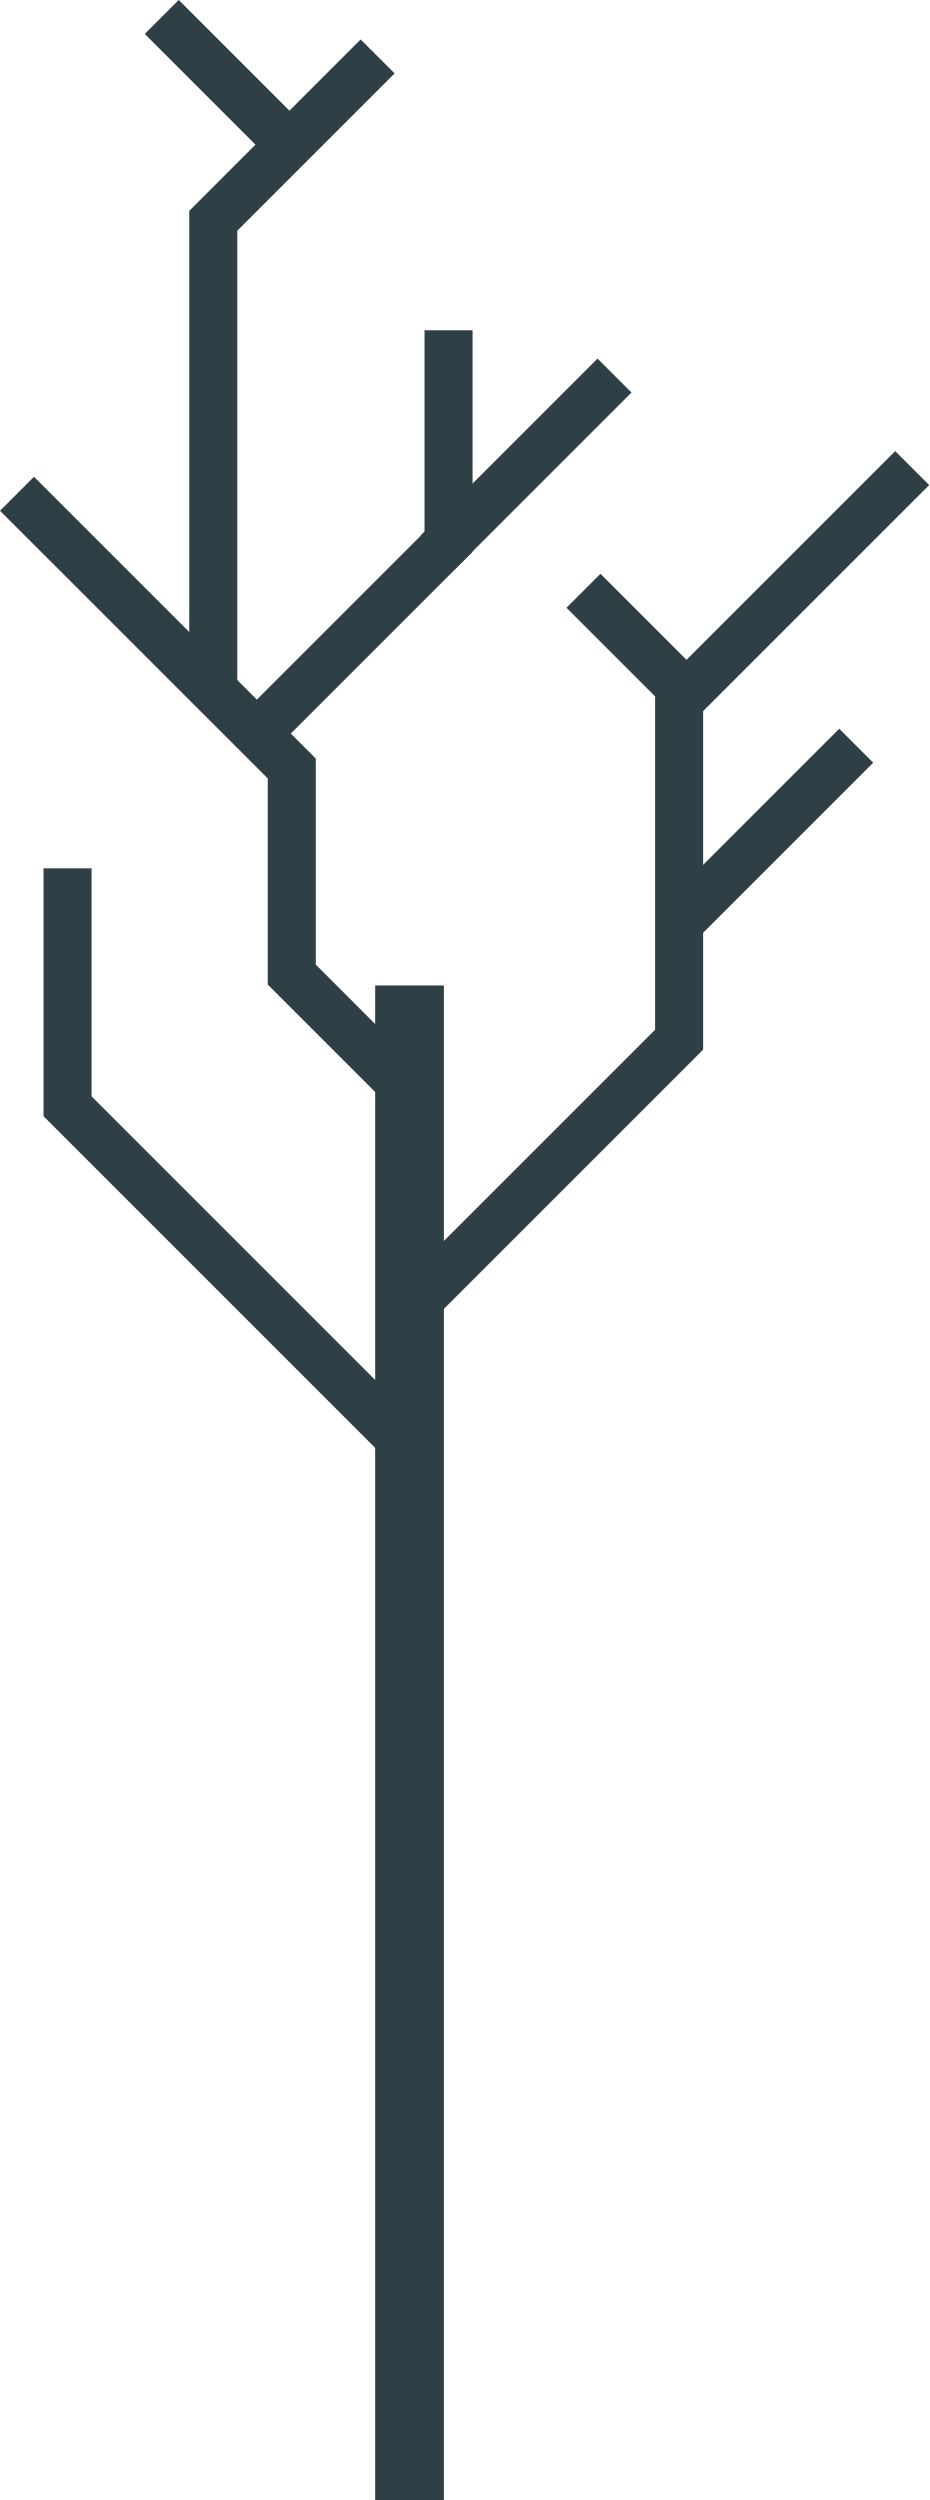
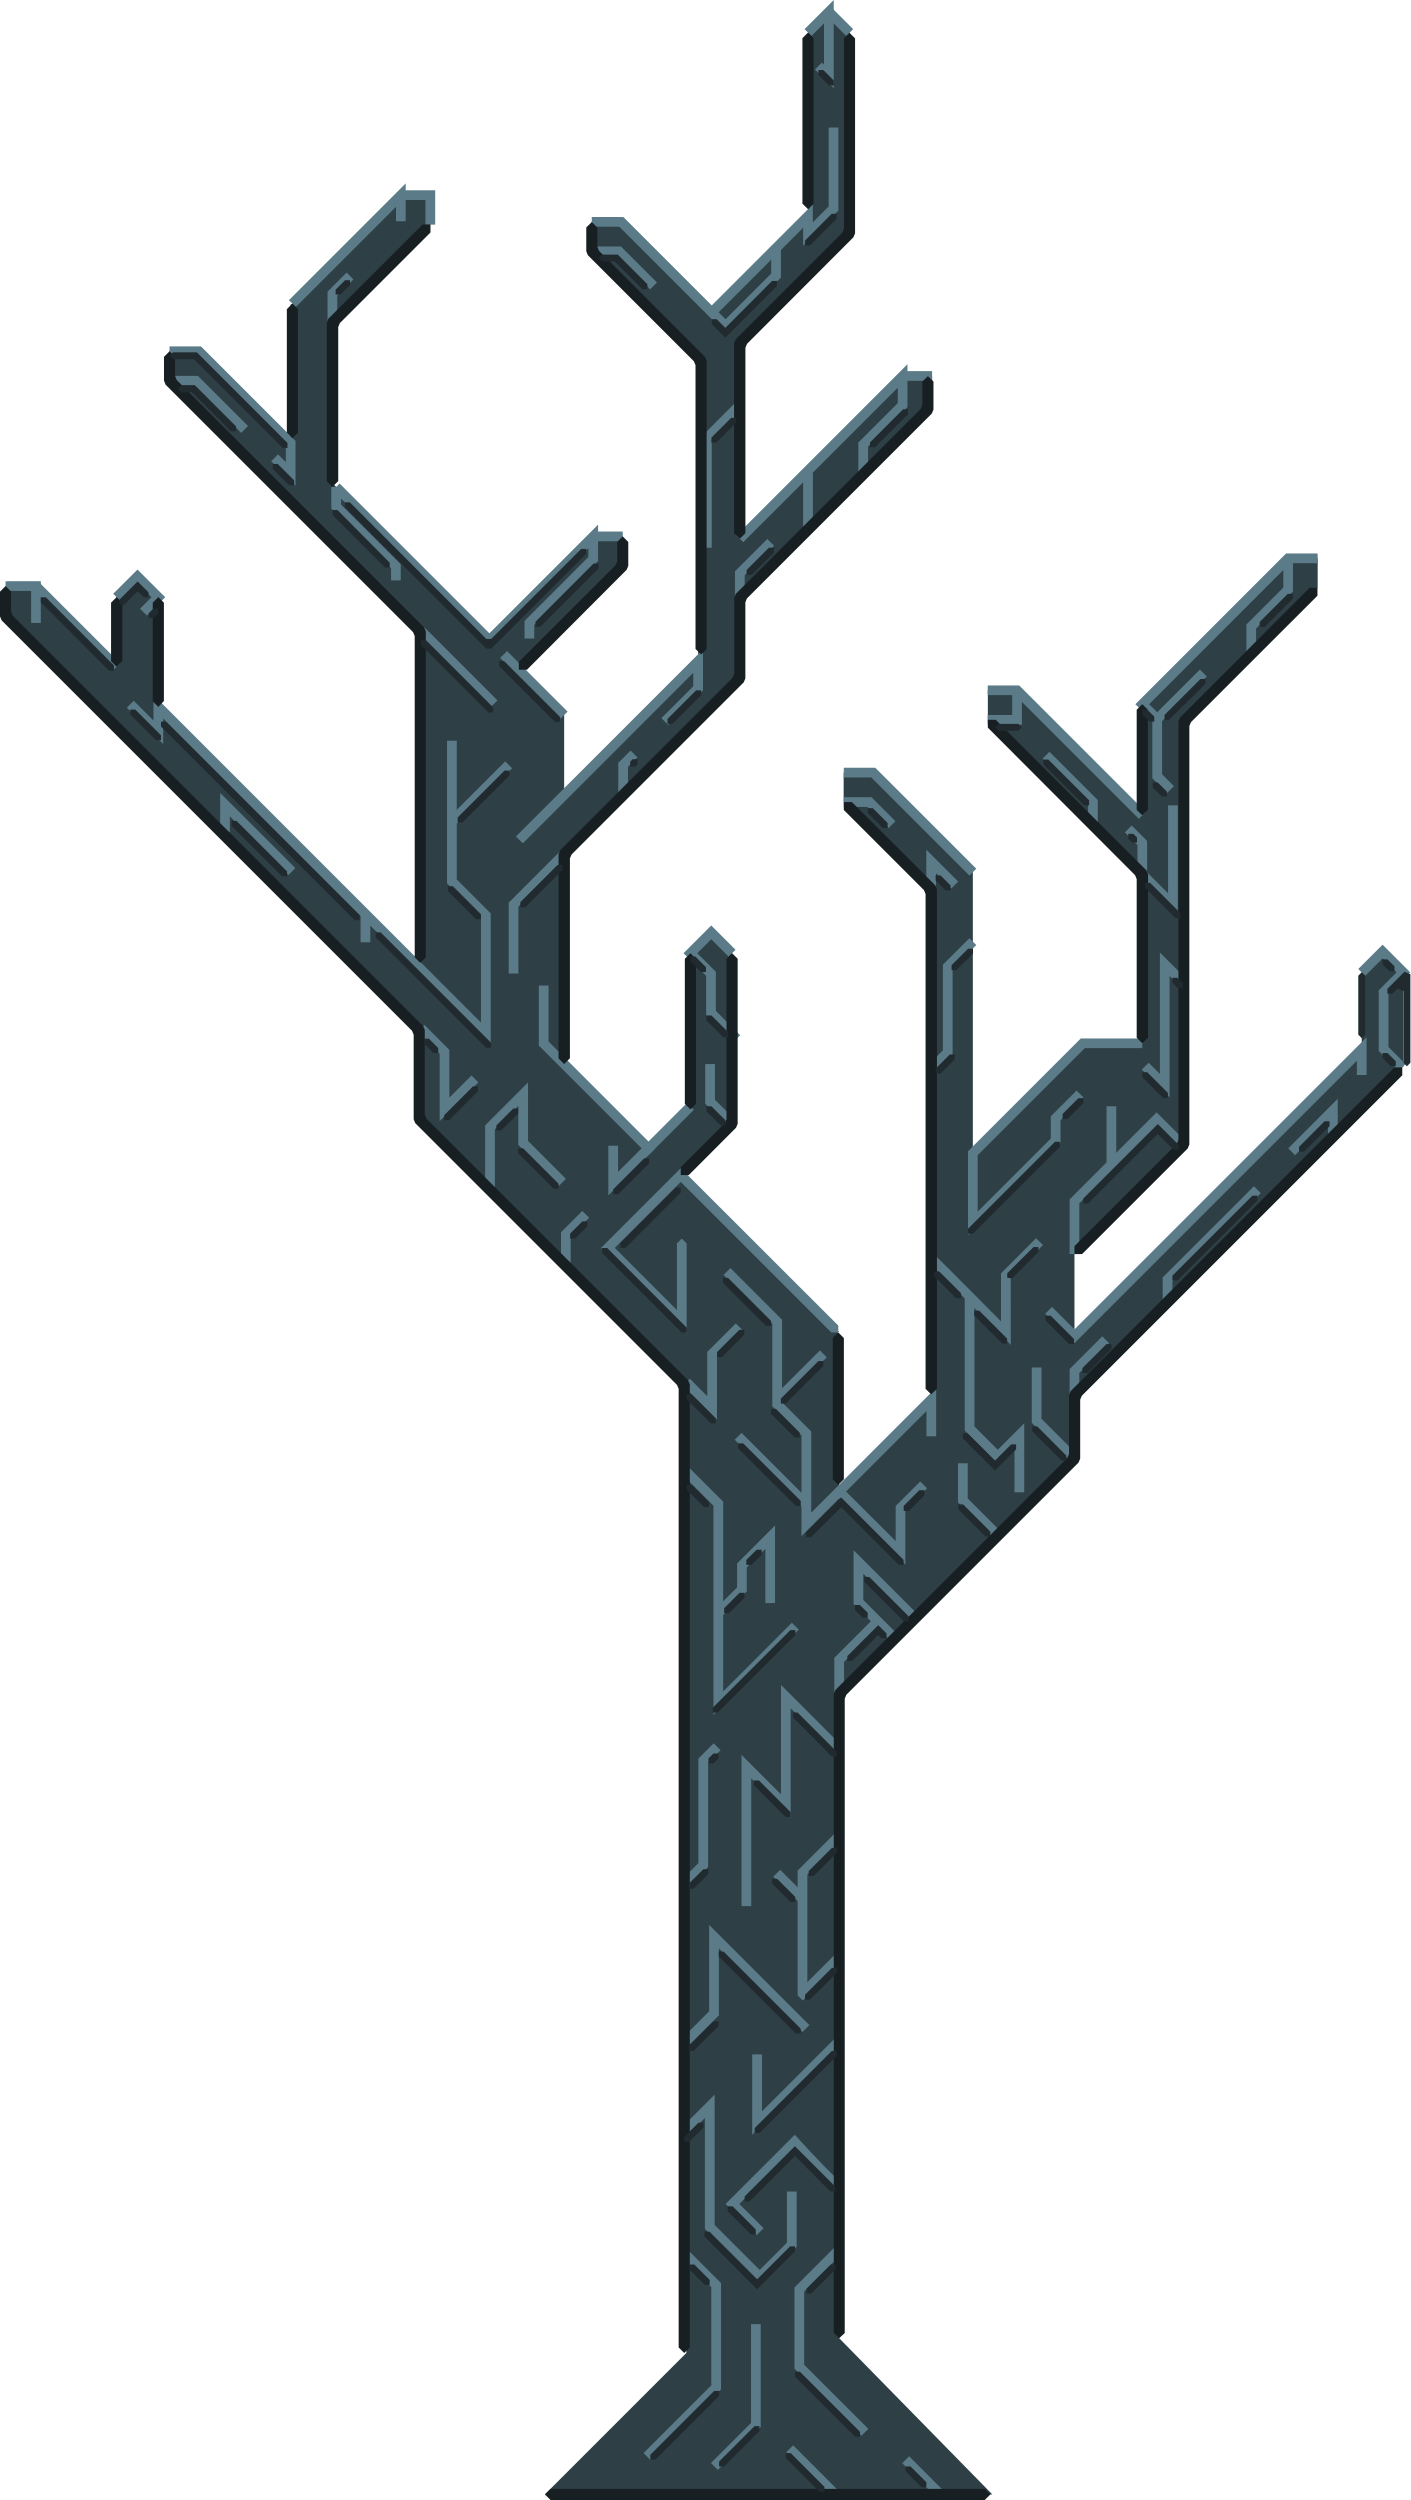
- <svg xmlns="http://www.w3.org/2000/svg" viewBox="0 0 193.4 520.34">
+ <svg xmlns="http://www.w3.org/2000/svg" viewBox="0 0 311.25 551.71">
  <defs>
-     <style>.cls-1{fill:#2e3f45;}</style>
+     <style>.cls-1{fill:#2e3f45;}.cls-2{fill:#5a7b87;}.cls-3{fill:#171f23;}.cls-4{fill:#202a2f;}</style>
  </defs>
  <g id="Layer_2" data-name="Layer 2">
    <g id="Layer_1-2" data-name="Layer 1">
-       <rect class="cls-1" x="78.09" y="205.11" width="14.3" height="315.23" />
-       <polygon class="cls-1" points="88.77 276.05 81.7 268.98 136.35 214.33 136.35 143.86 186.32 93.89 193.4 100.96 146.35 148.01 146.35 218.47 88.77 276.05" />
-       <polygon class="cls-1" points="81.7 230.9 55.73 204.93 55.73 162.03 0 106.31 7.07 99.23 65.73 157.89 65.73 200.78 88.77 223.83 81.7 230.9" />
-       <polygon class="cls-1" points="49.39 141.79 39.39 141.79 39.39 43.89 75.06 8.21 82.14 15.28 49.39 48.03 49.39 141.79" />
-       <polygon class="cls-1" points="78.94 302.21 9.06 232.33 9.06 180.73 19.06 180.73 19.06 228.19 86.01 295.14 78.94 302.21" />
-       <rect class="cls-1" x="128.18" y="118.09" width="10" height="33.22" transform="translate(-56.24 133.63) rotate(-45)" />
-       <rect class="cls-1" x="40.41" y="-1.33" width="10" height="33.22" transform="translate(2.5 36.58) rotate(-45)" />
-       <rect class="cls-1" x="133.72" y="168.64" width="52.12" height="10" transform="translate(-75.98 163.84) rotate(-45)" />
-       <rect class="cls-1" x="83.41" y="91.59" width="52.12" height="10" transform="translate(-36.23 105.7) rotate(-45)" />
-       <polygon class="cls-1" points="56.17 157.04 49.1 149.97 88.36 110.71 88.36 68.74 98.36 68.74 98.36 114.85 56.17 157.04" />
+       <path class="cls-1" d="M309.71,214.6l-4.6-4.6h0c-1.79,1.8-2.8,2.81-4.6,4.6v16.89l-63.39,63.4V276.75l24.17-24.17V230.24h0V189.82l.34-.34-.34-.33V159.22l29.5-29.5v-6.51h-6.51L252.08,155.4v24.54l-27.6-27.6H218v6.51L252.08,193v37.28H239L214.69,254.5v-62l-22-22h-6.51V177l19.28,19.27v67.33h.09l-.05.05v45.15l-20.34,20.34V295.29a2.4,2.4,0,0,0-.29-1.16l.24-.24-34.91-34.58L161.56,248V210.36l-4.6-4.6h0l-4.6,4.6v33.81l-8.67,8.67-19.19-19V188.48l38.77-38.77v-17.8L205.7,89.48V83h-6.51l-35.92,35.91V75.73l24.24-24.24V7.19l-4.6-4.6h0c-1.79,1.8-2.8,2.81-4.6,4.6V47.68L157.07,68.92l-20-20H130.6v6.51l23.47,23.46v67L124.5,175.47V157.81l-10-10,22.92-22.92v-6.51h-6.5L108,141.28,92.91,126.15v0L73.35,106.63V71.19L95,49.57V43.06H88.46L64.52,67l.13.13h-.5V97.75L43.92,77.52H37.41V84l31.51,31.5.16-.16L92.91,139.2v74.73l-58-58V131.8l-4.6-4.6-4.6,4.6v15.33l-17.8-17.8H1.23c0,2.62,0,4.09,0,6.71l36.62,36.23.19-.19,54.85,54.85V247l58.57,58V519.27l-31.22,31.22H219L185.19,516V373.83l51.93-51.93v-14l72.59-72.59Z" />
+       <polygon class="cls-2" points="108.29 230.83 36.01 158.56 36.01 164.19 27.99 156.17 29.51 154.65 33.87 159 33.87 153.37 106.14 225.65 106.14 202.45 98.65 194.96 98.65 163.47 100.8 163.47 100.8 194.07 108.29 201.56 108.29 230.83" />
+       <rect class="cls-2" x="97.31" y="173.91" width="17.49" height="2.15" transform="translate(-92.67 126.26) rotate(-45.01)" />
+       <rect class="cls-2" x="99.89" y="135.86" width="2.15" height="22.8" transform="translate(-74.56 114.53) rotate(-45)" />
+       <polygon class="cls-2" points="114.4 214.85 112.26 214.85 112.26 199.2 123.74 187.72 125.26 189.24 114.4 200.09 114.4 214.85" />
+       <polygon class="cls-2" points="134.25 263.8 134.25 252.84 136.4 252.84 136.4 258.61 142.93 252.08 144.45 253.6 134.25 263.8" />
+       <path class="cls-2" d="M183.46,294.06l-33.23-33.23-14.55,14.56,13.7,13.7V274.4l1.07-1.08h0l1.08,1.08v19.87l-18.89-18.88,17.59-17.59L185,292.54v1.52h-1.51Z" />
+       <polygon class="cls-2" points="176.87 338.99 176.87 316.78 170.44 310.36 170.44 292.13 159.67 281.35 161.19 279.83 172.59 291.24 172.59 309.47 179.02 315.89 179.02 333.81 206.6 306.22 206.6 316.97 204.45 316.97 204.45 311.41 176.87 338.99" />
+       <rect class="cls-2" x="169.35" y="313.85" width="2.15" height="21.28" transform="translate(-179.54 215.55) rotate(-45)" />
+       <rect class="cls-2" x="169.7" y="302.69" width="14.05" height="2.15" transform="translate(-163.04 213.97) rotate(-45.01)" />
+       <rect class="cls-2" x="79.57" y="201.66" width="2.15" height="6.29" />
+       <polygon class="cls-2" points="63.66 193.1 50.72 180.16 50.72 183.69 48.58 183.69 48.58 174.98 65.18 191.58 63.66 193.1" />
+       <polygon class="cls-2" points="53.22 95.53 42.79 85.1 37.41 85.1 37.41 82.95 43.68 82.95 54.74 94.02 53.22 95.53" />
+       <polygon class="cls-2" points="74.43 71.19 72.28 71.19 72.28 64.36 76.49 60.15 78 61.67 74.43 65.25 74.43 71.19" />
+       <polygon class="cls-2" points="88.44 128.08 86.3 128.08 86.3 125.42 73.11 112.23 73.11 107.46 75.26 107.46 75.26 111.34 88.44 124.53 88.44 128.08" />
+       <polygon class="cls-2" points="65.28 67.76 63.76 66.24 89.53 40.47 89.53 48.83 87.39 48.83 87.39 45.65 65.28 67.76" />
+       <rect class="cls-2" x="116.75" y="141.66" width="2.15" height="18.91" transform="translate(-72.35 127.58) rotate(-45)" />
+       <polygon class="cls-2" points="143.47 63.87 136.14 56.54 130.6 56.54 130.6 54.39 137.03 54.39 144.99 62.35 143.47 63.87" />
+       <polygon class="cls-2" points="157.83 69.68 156.31 68.16 179.38 45.09 179.38 49.05 182.87 45.56 182.87 28.15 185.02 28.15 185.02 46.45 177.24 54.24 177.24 50.27 157.83 69.68" />
+       <polygon class="cls-2" points="183.99 19.47 179.85 15.33 181.37 13.81 181.84 14.28 181.84 5.18 179.07 7.95 177.55 6.43 183.99 0 183.99 19.47" />
+       <polygon class="cls-2" points="157.07 120.87 154.92 120.87 154.92 96.23 162.51 88.64 164.03 90.16 157.07 97.12 157.07 120.87" />
+       <rect class="cls-2" x="177.24" y="103.85" width="2.15" height="13.01" />
+       <polygon class="cls-2" points="164.34 131.91 162.19 131.91 162.19 126.07 169.33 118.94 170.84 120.45 164.34 126.96 164.34 131.91" />
+       <polygon class="cls-2" points="115.37 186.12 113.85 184.6 155.14 143.31 155.14 152.33 147.47 160 145.96 158.48 152.99 151.44 152.99 148.49 115.37 186.12" />
+       <polygon class="cls-2" points="138.59 175.47 136.44 175.47 136.44 168.35 139.16 165.63 140.68 167.15 138.59 169.24 138.59 175.47" />
+       <polygon class="cls-2" points="9.01 137.47 6.86 137.47 6.86 130.41 1.23 130.41 1.23 128.27 9.01 128.26 9.01 137.47" />
+       <polygon class="cls-2" points="32.41 135.85 30.89 134.33 33.42 131.8 30.34 128.72 26.5 132.56 24.98 131.04 30.34 125.69 36.46 131.8 32.41 135.85" />
+       <rect class="cls-2" x="15.76" y="125.64" width="2.15" height="25.18" transform="translate(-92.81 52.39) rotate(-45)" />
+       <polygon class="cls-2" points="65.22 107.18 59.84 101.79 61.36 100.27 63.08 101.99 63.08 98.2 43.47 78.59 37.41 78.59 37.41 76.45 44.36 76.45 65.22 97.31 65.22 107.18" />
+       <polygon class="cls-2" points="96.04 49.57 93.89 49.57 93.89 44.14 88.46 44.14 88.46 41.99 96.04 41.99 96.04 49.57" />
+       <polygon class="cls-2" points="108 142.8 73.43 108.22 74.94 106.7 108 139.76 131.99 115.78 131.99 123.82 117.91 137.91 117.91 140.92 115.76 140.92 115.76 137.02 129.84 122.93 129.84 120.96 108 142.8" />
+       <rect class="cls-2" x="130.92" y="117.3" width="6.51" height="2.15" />
+       <polygon class="cls-2" points="160.12 73.48 136.67 50.03 130.6 50.03 130.6 47.89 137.56 47.89 160.12 70.45 170.19 60.37 170.19 54.73 172.34 54.73 172.34 61.26 160.12 73.48" />
+       <rect class="cls-2" x="184.14" y="1.64" width="2.15" height="6.51" transform="translate(50.79 132.4) rotate(-45)" />
+       <polygon class="cls-2" points="164.03 119.65 162.51 118.14 200.26 80.38 200.26 89.85 191.57 98.54 191.57 105.14 189.42 105.14 189.42 97.65 198.12 88.96 198.12 85.57 164.03 119.65" />
+       <rect class="cls-2" x="199.19" y="81.9" width="6.51" height="2.15" />
+       <polygon class="cls-2" points="143.11 254.94 118.91 230.74 118.91 217.49 121.06 217.49 121.06 229.85 143.11 251.91 151.6 243.41 153.12 244.93 143.11 254.94" />
+       <polygon class="cls-2" points="161.82 229.98 155.83 223.99 155.83 215.35 150.84 210.36 156.96 204.24 162.32 209.6 160.8 211.12 156.96 207.28 153.88 210.36 157.98 214.46 157.98 223.09 163.34 228.46 161.82 229.98" />
+       <polygon class="cls-2" points="213.62 272.57 213.62 254.06 238.51 229.17 252.08 229.17 252.08 231.31 239.4 231.31 215.76 254.94 215.76 267.39 231.89 251.26 231.89 246.35 237.58 240.67 239.1 242.18 234.04 247.24 234.04 252.15 213.62 272.57" />
+       <polygon class="cls-2" points="213.93 193.23 192.28 171.57 186.21 171.57 186.21 169.43 193.16 169.43 215.45 191.71 213.93 193.23" />
+       <polygon class="cls-2" points="251.32 180.7 224.03 153.41 217.97 153.41 217.97 151.27 224.92 151.27 252.84 179.19 251.32 180.7" />
+       <polygon class="cls-2" points="255.38 160.22 250.56 155.41 283.82 122.14 290.78 122.14 290.78 124.29 284.71 124.29 253.6 155.41 255.38 157.18 264.8 147.76 266.32 149.28 255.38 160.22" />
+       <polygon class="cls-2" points="308.67 236.35 304.26 231.94 304.26 218.54 308.2 214.6 305.11 211.52 301.27 215.36 299.75 213.84 305.11 208.48 311.23 214.6 306.41 219.43 306.41 231.05 310.19 234.83 308.67 236.35" />
+       <polygon class="cls-2" points="237.12 296.41 230.65 289.94 232.17 288.42 237.12 293.37 301.59 228.9 301.59 237.24 299.44 237.24 299.44 234.09 237.12 296.41" />
+       <polygon class="cls-2" points="160.8 248.74 155.63 243.58 155.63 234.82 157.78 234.82 157.78 242.69 162.32 247.22 160.8 248.74" />
+       <polygon class="cls-2" points="196.09 182.75 191.43 178.08 186.21 178.08 186.21 175.93 192.31 175.93 197.61 181.23 196.09 182.75" />
+       <polygon class="cls-2" points="206.56 196.28 204.42 196.28 204.42 187.51 211.46 194.55 209.94 196.07 206.56 192.69 206.56 196.28" />
+       <polygon class="cls-2" points="206.22 236.68 204.7 235.17 208.08 231.79 208.08 212.89 213.93 207.04 215.45 208.56 210.23 213.78 210.23 232.68 206.22 236.68" />
+       <polygon class="cls-2" points="258.73 287.37 256.58 287.37 256.58 281.91 276.71 261.78 278.23 263.3 258.73 282.8 258.73 287.37" />
+       <polygon class="cls-2" points="285.81 254.93 284.29 253.42 295.22 242.48 295.22 250.87 293.07 250.87 293.07 247.67 285.81 254.93" />
+       <polygon class="cls-2" points="238.19 276.75 236.05 276.75 236.05 264.68 244.2 256.53 244.2 244.14 246.34 244.14 246.34 257.42 238.19 265.57 238.19 276.75" />
+       <polygon class="cls-2" points="277.2 144.37 275.06 144.37 275.06 137.81 283.2 129.67 283.2 123.22 285.34 123.22 285.34 130.56 277.2 138.7 277.2 144.37" />
+       <polygon class="cls-2" points="257.56 175 254.3 171.75 254.3 158.7 256.45 158.7 256.45 170.86 259.07 173.49 257.56 175" />
+       <polygon class="cls-2" points="242.27 181.49 240.12 181.49 240.12 177.45 230.09 167.41 231.6 165.9 242.27 176.56 242.27 181.49" />
+       <polygon class="cls-2" points="225.52 159.92 217.97 159.92 217.97 157.78 223.37 157.78 223.37 152.34 225.52 152.34 225.52 159.92" />
+       <polygon class="cls-2" points="259.92 202.31 251.01 193.4 251.01 186.47 248.23 183.7 249.75 182.18 253.15 185.58 253.15 192.51 257.77 197.13 257.77 177.73 259.92 177.73 259.92 202.31" />
+       <polygon class="cls-2" points="258.11 242.19 251.97 236.04 253.49 234.52 255.97 237 255.97 210.21 262.04 216.28 260.52 217.8 258.11 215.39 258.11 242.19" />
+       <polygon class="cls-2" points="246.03 257.73 244.51 256.21 255.25 245.48 261.57 251.8 260.06 253.32 255.25 248.51 246.03 257.73" />
+       <path class="cls-2" d="M223.06,296.79l-1.84-1.86c-6.2-6.28-15.67-15.83-16.38-16.41a1.05,1.05,0,0,0,.88.17l-.26-1-1-.41.79-.64c.62-.12.62-.12,3.62,2.86,1.38,1.37,3.29,3.28,5.67,5.68l6.36,6.42V281l7.75-7.75,1.52,1.51-7.12,7.13Z" />
+       <polygon class="cls-2" points="238.19 307.9 236.05 307.9 236.05 302.11 243.26 294.9 244.77 296.42 238.19 303 238.19 307.9" />
+       <polygon class="cls-2" points="236.36 322.66 227.69 313.99 227.69 301.78 229.84 301.78 229.84 313.1 237.88 321.14 236.36 322.66" />
+       <polygon class="cls-2" points="226.03 329.34 223.88 329.34 223.88 319.28 220.19 322.98 212.9 315.69 212.9 286.09 215.05 286.09 215.05 314.8 220.19 319.94 226.03 314.1 226.03 329.34" />
+       <polygon class="cls-2" points="199.8 345.28 184.43 329.91 185.95 328.39 197.66 340.09 197.66 332.34 203.08 326.92 204.59 328.44 199.8 333.23 199.8 345.28" />
+       <polygon class="cls-2" points="219.43 339.59 211.41 331.57 211.41 322.92 213.56 322.92 213.56 330.68 220.95 338.07 219.43 339.59" />
+       <polygon class="cls-2" points="157.44 378.45 157.44 332.28 150.72 325.56 152.24 324.04 159.59 331.39 159.59 373.26 174.75 358.11 176.27 359.62 157.44 378.45" />
+       <polygon class="cls-2" points="196.7 362.31 188.37 353.98 188.37 342.1 202.65 356.37 201.13 357.89 190.52 347.28 190.52 353.09 198.22 360.8 196.7 362.31" />
+       <polygon class="cls-2" points="186.27 373.83 184.12 373.83 184.12 365.86 192.94 357.04 194.46 358.55 186.27 366.75 186.27 373.83" />
+       <polygon class="cls-2" points="165.78 420.65 163.64 420.65 163.64 387.27 172.35 395.98 172.35 371.83 185.95 385.44 184.43 386.95 174.49 377.01 174.49 401.16 165.78 392.45 165.78 420.65" />
+       <polygon class="cls-2" points="152.24 416.08 150.72 414.57 154.12 411.16 154.12 388.1 157.5 384.72 159.02 386.24 156.27 388.99 156.27 412.05 152.24 416.08" />
+       <polygon class="cls-2" points="152.24 451.17 150.72 449.65 156.5 443.86 156.5 424.79 178.62 446.91 177.1 448.42 158.65 429.98 158.65 444.75 152.24 451.17" />
+       <polygon class="cls-2" points="177.15 441.49 176.02 440.36 176.02 412.8 184.43 404.39 185.95 405.9 178.17 413.68 178.17 437.43 184.43 431.17 185.95 432.69 177.15 441.49" />
+       <polygon class="cls-2" points="166 471.12 166 453.38 168.15 453.38 168.15 465.94 184.43 449.65 185.95 451.17 166 471.12" />
+       <rect class="cls-2" x="173.18" y="412.21" width="2.15" height="8.05" transform="translate(-243.29 245.13) rotate(-45)" />
+       <polygon class="cls-2" points="159.28 356.72 157.76 355.21 162.66 350.31 162.66 345.03 171.04 336.64 171.04 353.77 168.9 353.77 168.9 341.82 164.8 345.92 164.8 351.2 159.28 356.72" />
+       <polygon class="cls-2" points="167.65 503.98 155.56 491.89 155.56 467.42 152.24 470.75 150.72 469.23 157.71 462.24 157.71 491 167.65 500.94 173.66 494.93 173.66 483.64 175.81 483.64 175.81 495.82 167.65 503.98" />
+       <path class="cls-2" d="M167,493.25l-6.87-6.88,15.26-15.25.76.82c4,4.36,8.59,9.13,9.41,9.58a.83.83,0,0,0-.36-.08v2.15c-.51,0-1.27,0-9.88-9.37l-12.15,12.15,5.35,5.36Z" />
+       <polygon class="cls-2" points="190.11 537.53 175.32 522.74 175.32 504.81 184.43 495.7 185.95 497.22 177.47 505.7 177.47 521.86 191.63 536.01 190.11 537.53" />
+       <polygon class="cls-2" points="143.53 542.88 142.01 541.36 156.97 526.4 156.97 504.73 150.72 498.47 152.24 496.95 159.12 503.83 159.12 527.29 143.53 542.88" />
+       <polygon class="cls-2" points="158.41 545.06 156.89 543.55 165.74 534.7 165.74 512.9 167.88 512.9 167.88 535.59 158.41 545.06" />
+       <rect class="cls-2" x="202.62" y="541.23" width="2.15" height="10.85" transform="translate(-326.88 304.15) rotate(-45)" />
+       <rect class="cls-2" x="178.24" y="538.31" width="2.15" height="14.26" transform="translate(-333.17 286.55) rotate(-45)" />
+       <polygon class="cls-2" points="97.03 247.41 97.03 232.58 92.15 227.7 93.67 226.18 99.17 231.69 99.17 242.22 104.05 237.34 105.57 238.86 97.03 247.41" />
+       <polygon class="cls-2" points="109.21 262.09 107.06 262.09 107.06 248.34 116.53 238.87 116.53 251.78 124.89 260.15 123.38 261.67 114.38 252.67 114.38 244.06 109.21 249.23 109.21 262.09" />
+       <polygon class="cls-2" points="125.94 278.66 123.8 278.66 123.8 271.94 128.5 267.23 130.02 268.75 125.94 272.82 125.94 278.66" />
+       <polygon class="cls-2" points="158.23 313.29 150.72 305.78 152.24 304.26 156.08 308.11 156.08 298.35 162.38 292.05 163.9 293.57 158.23 299.24 158.23 313.29" />
+       <path class="cls-3" d="M185.19,516h0L184,514.82v-141l.36-.87h0l51.2-51.21.36-.87v-13l.36-.87h0l71.45-71.44h1.73v1.74l-70.72,70.72-.36.87v13l-.36.87L186.78,374l-.36.87v140Z" />
+       <path class="cls-3" d="M217.32,551.71H121.49l-1.23-1.22h0l1.23-1.23h95.83l1.23,1.23h0Z" />
+       <path class="cls-3" d="M252.08,230.24h0L250.85,229V194l-.36-.86L218,160.58v-1.73h1.74L253,192.09l.36.87v36Z" />
+       <path class="cls-3" d="M205.49,307.71h0l-1.23-1.22V197.3l-.36-.87-17.69-17.69V177H188l18.41,18.4.36.87V306.49Z" />
+       <path class="cls-3" d="M237.12,276.75h0V275l22.58-22.58.36-.87V159.22l.36-.87L289,129.72h1.74v1.74l-27.91,27.9-.36.87v92.35l-.36.87-23.31,23.3Z" />
+       <path class="cls-3" d="M252.08,179.94h0l-1.23-1.22V156.63l1.23-1.23h0l1.23,1.23v22.09Z" />
+       <path class="cls-3" d="M185,327.68h0l-1.22-1.23V295.29l1.22-1.23h0l1.23,1.23v31.16Z" />
+       <path class="cls-3" d="M150.23,259.32h0v-1.73l9.74-9.75.36-.86V211.58l1.23-1.22h0l1.23,1.22V248l-.36.87L152,259.32Z" />
+       <path class="cls-3" d="M152.36,244.81h0l-1.23-1.22v-32l1.23-1.22h0l1.23,1.22v32Z" />
+       <path class="cls-3" d="M124.5,234.82h0l-1.23-1.23V188.48l.36-.87,38.05-38.05.36-.87V131.91l.36-.87,40.79-40.79.36-.87V84.2L204.78,83h0L206,84.2v6.2l-.36.86-40.8,40.8-.35.86v16.79l-.36.87-38,38-.36.86v44.1Z" />
+       <path class="cls-3" d="M154.72,144.43h0l-1.23-1.22V80.6l-.36-.87-23.39-23.4-.36-.86V50.19L130.6,49h0l1.23,1.23v4.26l.36.87,23.39,23.39.36.87v63.63Z" />
+       <path class="cls-3" d="M178.31,46.16h0l-1.23-1.22V8.42l1.23-1.23h0l1.23,1.23V44.94Z" />
+       <path class="cls-3" d="M163.27,118.89h0L162,117.67V75.73l.36-.86,23.53-23.53.36-.87v-42l1.22-1.23h0l1.23,1.23V51.49l-.36.87L164.85,75.88l-.35.87v40.92Z" />
+       <path class="cls-3" d="M114.5,147.8h0v-1.74l21.34-21.33.36-.87V119.6l1.22-1.23h0l1.23,1.23v5.28l-.36.86-22,22.06Z" />
+       <path class="cls-3" d="M73.35,107.46h0l-1.22-1.22V71.18l.35-.86L93.23,49.57H95V51.3l-20,20-.36.87v34Z" />
+       <path class="cls-3" d="M64.52,96.7h0L63.3,95.47V68.23L64.52,67h0l1.23,1.23V95.47Z" />
+       <path class="cls-3" d="M92.75,212.5h0l-1.23-1.23V140.38l-.36-.87L36.54,84.89,36.19,84V78.75l1.22-1.23h0l1.23,1.23V83l.36.87,54.61,54.61.36.87v71.91Z" />
+       <path class="cls-3" d="M34.94,156h0l-1.23-1.22V133l1.23-1.23h0L36.17,133v21.71Z" />
+       <path class="cls-3" d="M25.74,147.14h0l-1.23-1.23V133l1.23-1.23h0L27,133v12.88Z" />
+       <path class="cls-3" d="M151,519.27h0l-1.23-1.22V306.51l-.36-.87L91.65,247.88l-.36-.87V228.35l-.36-.87L.36,136.91,0,136.05v-5.48l1.23-1.23h0l1.22,1.23V135l.36.87,90.57,90.57.36.87V246l.36.87,57.77,57.77.36.86V518.05Z" />
+       <path class="cls-4" d="M24.05,148,9,132.89V131.8h1.09l15.06,15.07V148H24.05Z" />
+       <path class="cls-4" d="M26.37,133.4h0v-1.08l4-4,2.41,2.41v1.08H31.72l-1.33-1.32-2.94,2.93Z" />
+       <path class="cls-4" d="M32.84,136.41h0v-1.08l1-1h1.08v1.08l-1,1Z" />
+       <path class="cls-4" d="M78.26,203.06,35.53,160.33v-1.08h1.08L79.34,202v1.08H78.26Z" />
+       <path class="cls-4" d="M34.44,163.36l-5.69-5.69v-1.09h1.09l5.69,5.69v1.09H34.44Z" />
+       <path class="cls-4" d="M62.25,193.39,51.11,182.25v-1.08H52.2L63.34,192.3v1.09H62.25Z" />
+       <path class="cls-4" d="M107.28,231.22,82.91,206.84v-1.08H84l24.38,24.37v1.09h-1.09Z" />
+       <path class="cls-4" d="M105.05,202.86l-6.19-6.19v-1.09h1.08l6.2,6.2v1.08h-1.09Z" />
+       <path class="cls-4" d="M101,181.49h0V180.4l10.33-10.34h1.09v1.09l-10.34,10.34Z" />
+       <path class="cls-4" d="M62.36,98.83,42.81,79.28H38.18l-.77-.76h0l.77-.77h5.26l20,20v1.08H62.36Z" />
+       <path class="cls-4" d="M51,95.23l-8.65-8.66H40l-.77-.76h0L40,85h3l9.1,9.1v1.09H51Z" />
+       <path class="cls-4" d="M63.81,107.09l-3.61-3.61v-1.09h1.08L64.9,106v1.08H63.81Z" />
+       <path class="cls-4" d="M85,125.26l-11.61-11.6v-1.09h1.09L86,124.18v1.08H85Z" />
+       <path class="cls-4" d="M107.32,143.14,76.11,111.93v-1.08H77.2L107.32,141h1.08l19.86-19.86h1.09v1.08L108.4,143.14Z" />
+       <path class="cls-4" d="M118.17,138.29h0v-1.08L131,124.37h1.08v1.09l-12.83,12.83Z" />
+       <path class="cls-4" d="M122.49,159.31,110.16,147V145.9h1.09l12.32,12.32v1.09h-1.08Z" />
+       <path class="cls-4" d="M107.77,157.23,92.91,142.37v-1.09H94l14.86,14.86v1.09h-1.08Z" />
+       <path class="cls-4" d="M74.07,65h0V63.92l2.09-2.09h1.08v1.08L75.15,65Z" />
+       <path class="cls-4" d="M141.78,63.81l-6.09-6.09h-2.83l-.77-.77h0l.77-.77h3.46l6.55,6.55v1.08h-1.09Z" />
+       <path class="cls-4" d="M160.07,74.53l-3-3V70.44h1.08l1.92,1.92L170.39,62h1.09v1.08Z" />
+       <path class="cls-4" d="M177.67,54.15h0V53.07l5.88-5.89h1.09v1.09l-5.89,5.88Z" />
+       <path class="cls-4" d="M182.92,18.86l-2.31-2.31V15.46h1.09l2.3,2.31v1.09h-1.08Z" />
+       <path class="cls-4" d="M192,98.71h0V97.63l7.29-7.3h1.09v1.09l-7.3,7.29Z" />
+       <path class="cls-4" d="M157,97.65h0V96.57l4.36-4.36h1.08v1.08l-4.35,4.36Z" />
+       <path class="cls-4" d="M164.78,126.87h0v-1.09l4.91-4.91h1.09V122l-4.91,4.91Z" />
+       <path class="cls-4" d="M147.31,159.75h0v-1.09l6.32-6.32h1.09v1.09l-6.32,6.32Z" />
+       <path class="cls-4" d="M139.08,169.17h0v-1.09l.54-.53h1.08v1.08l-.53.54Z" />
+       <path class="cls-4" d="M114.83,200.19h0V199.1l8.22-8.22h1.09V192l-8.23,8.22Z" />
+       <path class="cls-4" d="M98.05,247.17h0v-1.09l6.33-6.33h1.08v1.08l-6.33,6.34Z" />
+       <path class="cls-4" d="M95.63,232.37l-2.07-2.07v-1.08h1.08l2.07,2.07v1.08H95.63Z" />
+       <path class="cls-4" d="M109.54,249.46h0v-1.08l3.74-3.75h1.08v1.09l-3.74,3.74Z" />
+       <path class="cls-4" d="M122.17,262.31l-7.81-7.8v-1.09h1.09l7.8,7.81v1.08h-1.08Z" />
+       <path class="cls-4" d="M135.33,263.56h0v-1.09l6.85-6.85h1.08v1.09l-6.85,6.85Z" />
+       <path class="cls-4" d="M125.82,273.32h0v-1.08l2.71-2.7h1.08v1.08l-2.7,2.7Z" />
+       <path class="cls-4" d="M136.9,275.42h0v-1.09l12.24-12.24h1.09v1.08L138,275.42Z" />
+       <path class="cls-4" d="M150.47,294.1l-17.6-17.6v-1.08H134L151.55,293v1.09h-1.08Z" />
+       <path class="cls-4" d="M169.07,292.63l-9.5-9.51V282h1.08l9.5,9.5v1.09h-1.08Z" />
+       <path class="cls-4" d="M158.25,299.47h0v-1.09l4.91-4.91h1.08v1.09l-4.91,4.91Z" />
+       <path class="cls-4" d="M156.85,314.1l-5.3-5.3v-1.09h1.09l5.3,5.3v1.09h-1.09Z" />
+       <path class="cls-4" d="M172.32,309.73h0v-1.08l8.29-8.29h1.08v1.09l-8.29,8.28Z" />
+       <path class="cls-4" d="M175.38,317.22,170.15,312v-1.08h1.09l5.23,5.23v1.08h-1.09Z" />
+       <path class="cls-4" d="M175.61,332.33l-12.72-12.71v-1.09H164l12.71,12.71v1.09h-1.08Z" />
+       <path class="cls-4" d="M198.34,345.33l-12.7-12.71L179,339.23h-1.09v-1.09l7.7-7.69,13.79,13.79v1.09h-1.09Z" />
+       <path class="cls-4" d="M199.43,333.41h0v-1.08l3.46-3.47H204V330l-3.46,3.46Z" />
+       <path class="cls-4" d="M217.47,339.07l-6-6V332h1.08l6,6v1.09h-1.08Z" />
+       <path class="cls-4" d="M219.58,324.52l-7.09-7.1v-1.08h1.08l6,6,3.59-3.59h1.08v1.08Z" />
+       <path class="cls-4" d="M211,286.5l-4.82-4.82v-1.09h1.09l4.82,4.82v1.09H211Z" />
+       <path class="cls-4" d="M221.19,296.5,215,290.33v-1.09h1.09l6.17,6.17v1.09h-1.09Z" />
+       <path class="cls-4" d="M222.28,282h0V281l5.8-5.79h1.08v1.08l-5.8,5.8Z" />
+       <path class="cls-4" d="M235.94,296.6l-5.18-5.18v-1.08h1.09l5.17,5.17v1.09h-1.08Z" />
+       <path class="cls-4" d="M234.26,322.33l-6.47-6.47v-1.09h1.08l6.47,6.48v1.08h-1.08Z" />
+       <path class="cls-4" d="M258.73,282.6h0v-1.08l17.65-17.65h1.09V265L259.82,282.6Z" />
+       <path class="cls-4" d="M286.68,254.17h0v-1.08l5.63-5.64h1.09v1.09l-5.64,5.63Z" />
+       <path class="cls-4" d="M234.5,246.93h0v-1.09l3.48-3.48h1.08v1.08l-3.48,3.49Z" />
+       <path class="cls-4" d="M213.61,272.27h0v-1.09l19.2-19.2h1.08v1.09l-19.2,19.2Z" />
+       <path class="cls-4" d="M239.06,265.59h0v-1.08l16.45-16.45,4.6,4.61v1.08H259l-3.52-3.52-15.36,15.36Z" />
+       <path class="cls-4" d="M256.65,242.28l-4.57-4.58v-1.08h1.08l4.58,4.57v1.09h-1.09Z" />
+       <path class="cls-4" d="M259.94,218.08l-1.21-1.21v-1.08h1.09L261,217v1.08h-1.09Z" />
+       <path class="cls-4" d="M210,214.1h0V213l3.65-3.65h1.08v1.08L211,214.1Z" />
+       <path class="cls-4" d="M206.48,236.92h0v-1.08l3.13-3.14h1.09v1.09l-3.14,3.13Z" />
+       <path class="cls-4" d="M208.68,196.48l-2.2-2.2v-1.09h1.08l2.2,2.2v1.09h-1.08Z" />
+       <path class="cls-4" d="M194.8,182.71l-3.27-3.27v-1.09h1.09l3.26,3.27v1.09H194.8Z" />
+       <path class="cls-4" d="M224.67,161.28H220.4l-.77-.77h0l.77-.77h4.27l.77.77h0Z" />
+       <path class="cls-4" d="M239.25,177.71l-9-9v-1.09h1.09l9,9v1.08h-1.08Z" />
+       <path class="cls-4" d="M257,158.85h0v-1.08l7.92-7.92H266v1.08L258,158.85Z" />
+       <path class="cls-4" d="M256.41,175.78l-2-2v-1.09h1.09l2,2v1.09h-1.09Z" />
+       <path class="cls-4" d="M249.84,185.92l-.85-.84V184h1.09l.84.84v1.09h-1.08Z" />
+       <path class="cls-4" d="M259.42,202.61l-6.69-6.69v-1.09h1.08l6.69,6.7v1.08h-1.08Z" />
+       <path class="cls-4" d="M278,138.34h0v-1.09l6.2-6.2h1.09v1.09l-6.2,6.2Z" />
+       <path class="cls-4" d="M253.65,159.24l-1.57-1.57v-1.09h1.08l1.57,1.57v1.09h-1.08Z" />
+       <path class="cls-4" d="M306.65,214.35l-1.54-1.53v-1.09h1.09l1.53,1.53v1.09h-1.08Z" />
+       <path class="cls-4" d="M310.48,235.31h0l-.76-.77V218.71l-1.31-.55-1.14,1.15h-1.09v-1.09l3.76-3.76,1.31.54v19.54Z" />
+       <path class="cls-4" d="M300.51,229.1h0l-.76-.77v-13l.76-.77h0l.77.77v13Z" />
+       <path class="cls-4" d="M306.94,235.3l-1.83-1.83v-1.08h1.09l1.82,1.82v1.09h-1.08Z" />
+       <path class="cls-4" d="M154.71,214.52l-2.35-2.35v-1.08h1.08l2.35,2.35v1.08h-1.08Z" />
+       <path class="cls-4" d="M159.64,228.92l-3.75-3.75v-1.08H157l3.74,3.74v1.09h-1.08Z" />
+       <path class="cls-4" d="M159,248.33l-3.11-3.11v-1.08H157l3.1,3.1v1.09H159Z" />
+       <path class="cls-4" d="M238.87,303h0v-1.08l5.32-5.31h1.08v1.08L240,303Z" />
+       <path class="cls-4" d="M199.45,357.79l-8.71-8.71V348h1.08l8.71,8.71v1.08h-1.08Z" />
+       <path class="cls-4" d="M187,366.55h0v-1.08l6.81-6.82,1.82,1.82v1.09h-1.08l-.74-.74-5.73,5.73Z" />
+       <path class="cls-4" d="M190.4,357l-1.72-1.71v-1.09h1.09l1.72,1.72V357H190.4Z" />
+       <path class="cls-4" d="M155.36,332.57l-3.81-3.81v-1.08h1.09l3.8,3.8v1.09h-1.08Z" />
+       <path class="cls-4" d="M159.81,356h0v-1.09l3.4-3.4h1.09v1.08L160.9,356Z" />
+       <path class="cls-4" d="M164.71,345.33h0v-1.09L167,342h1.09v1.09l-2.25,2.25Z" />
+       <path class="cls-4" d="M157.31,377.94h0v-1.09l17.12-17.11h1.08v1.08l-17.12,17.12Z" />
+       <path class="cls-4" d="M183.58,387.65,175,379v-1.08H176l8.63,8.63v1.08h-1.09Z" />
+       <path class="cls-4" d="M173.4,401l-7-7v-1.08h1.08l7,7V401H173.4Z" />
+       <path class="cls-4" d="M156.35,389.15h0v-1.09l1.09-1.08h1.09v1.08l-1.09,1.09Z" />
+       <path class="cls-4" d="M152,416.81h0v-1.09l3.22-3.21h1.09v1.08l-3.22,3.22Z" />
+       <path class="cls-4" d="M178.47,414h0v-1.09l5.11-5.11h1.09v1.08L179.55,414Z" />
+       <path class="cls-4" d="M174.42,419.71l-4-4v-1.08h1.08l4,4v1.08h-1.08Z" />
+       <path class="cls-4" d="M177.66,441.28h0V440.2l5.92-5.92h1.09v1.08l-5.93,5.92Z" />
+       <path class="cls-4" d="M152,452.6h0v-1.08l5.47-5.47h1.09v1.08l-5.47,5.47Z" />
+       <path class="cls-4" d="M175.61,448.77l-17-17v-1.09h1.08l17,17v1.08h-1.09Z" />
+       <path class="cls-4" d="M166.55,470.72h0v-1.09l17-17h1.09v1.09l-17,17Z" />
+       <path class="cls-4" d="M151,472.67h0v-1.09l3.15-3.14h1.08v1.08l-3.15,3.15Z" />
+       <path class="cls-4" d="M167.09,505.2l-11.62-11.63v-1.08h1.09L167.09,503l7.27-7.27h1.08v1.09Z" />
+       <path class="cls-4" d="M164.34,485.8h0v-1.09l11.08-11.08,8.93,8.93v1.08h-1.08l-7.85-7.84-10,10Z" />
+       <path class="cls-4" d="M165.7,493.09l-5.11-5.1V486.9h1.09l5.1,5.11v1.08H165.7Z" />
+       <path class="cls-4" d="M178,506.14h0v-1.08l5.31-5.31h1.08v1.08L179,506.14Z" />
+       <path class="cls-4" d="M155.54,504.23l-3.4-3.4v-1.08h1.08l3.4,3.4v1.08h-1.08Z" />
+       <path class="cls-4" d="M143.52,542.82h0v-1.09l14.09-14.09h1.08v1.09l-14.08,14.09Z" />
+       <path class="cls-4" d="M158.69,544.31h0v-1.09l7.82-7.81h1.08v1.08l-7.81,7.82Z" />
+       <path class="cls-4" d="M188.7,537.74l-13.26-13.26V523.4h1.09l13.26,13.26v1.08H188.7Z" />
+       <path class="cls-4" d="M180.86,549.9l-7.44-7.45v-1.08h1.08l7.44,7.44v1.09h-1.08Z" />
+       <path class="cls-4" d="M203.35,548.88l-3.49-3.49v-1.08h1.08l3.49,3.48v1.09h-1.08Z" />
    </g>
  </g>
</svg>
